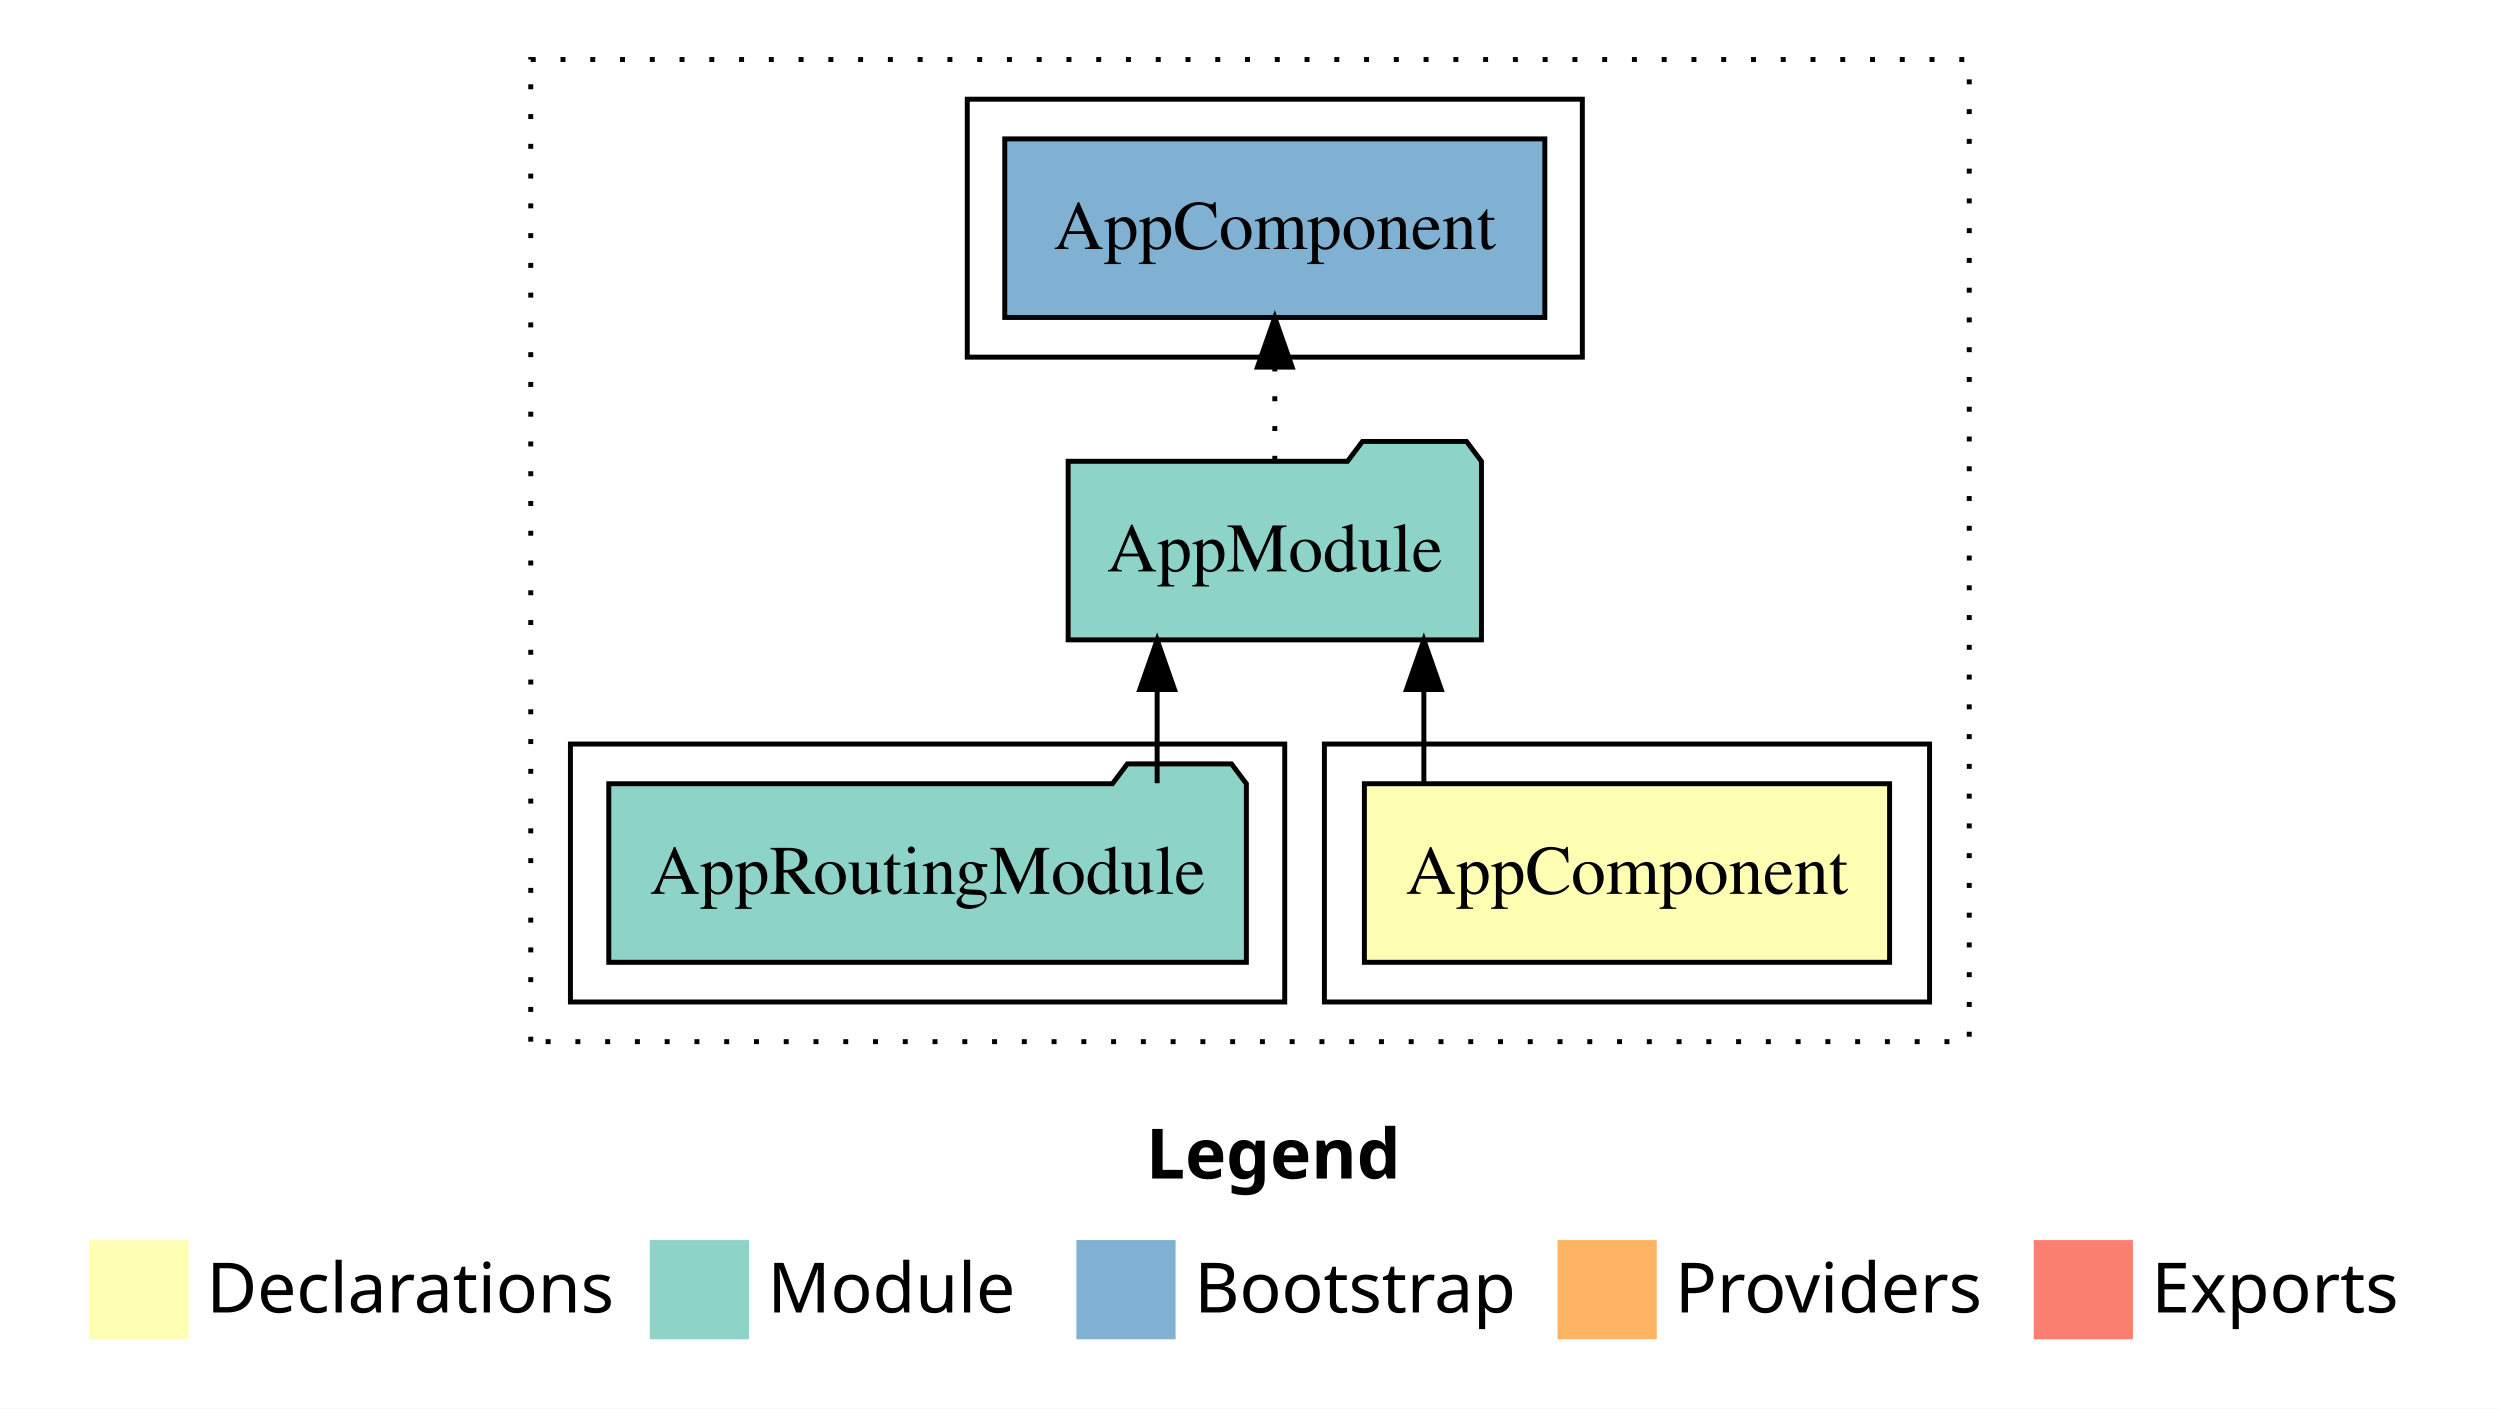
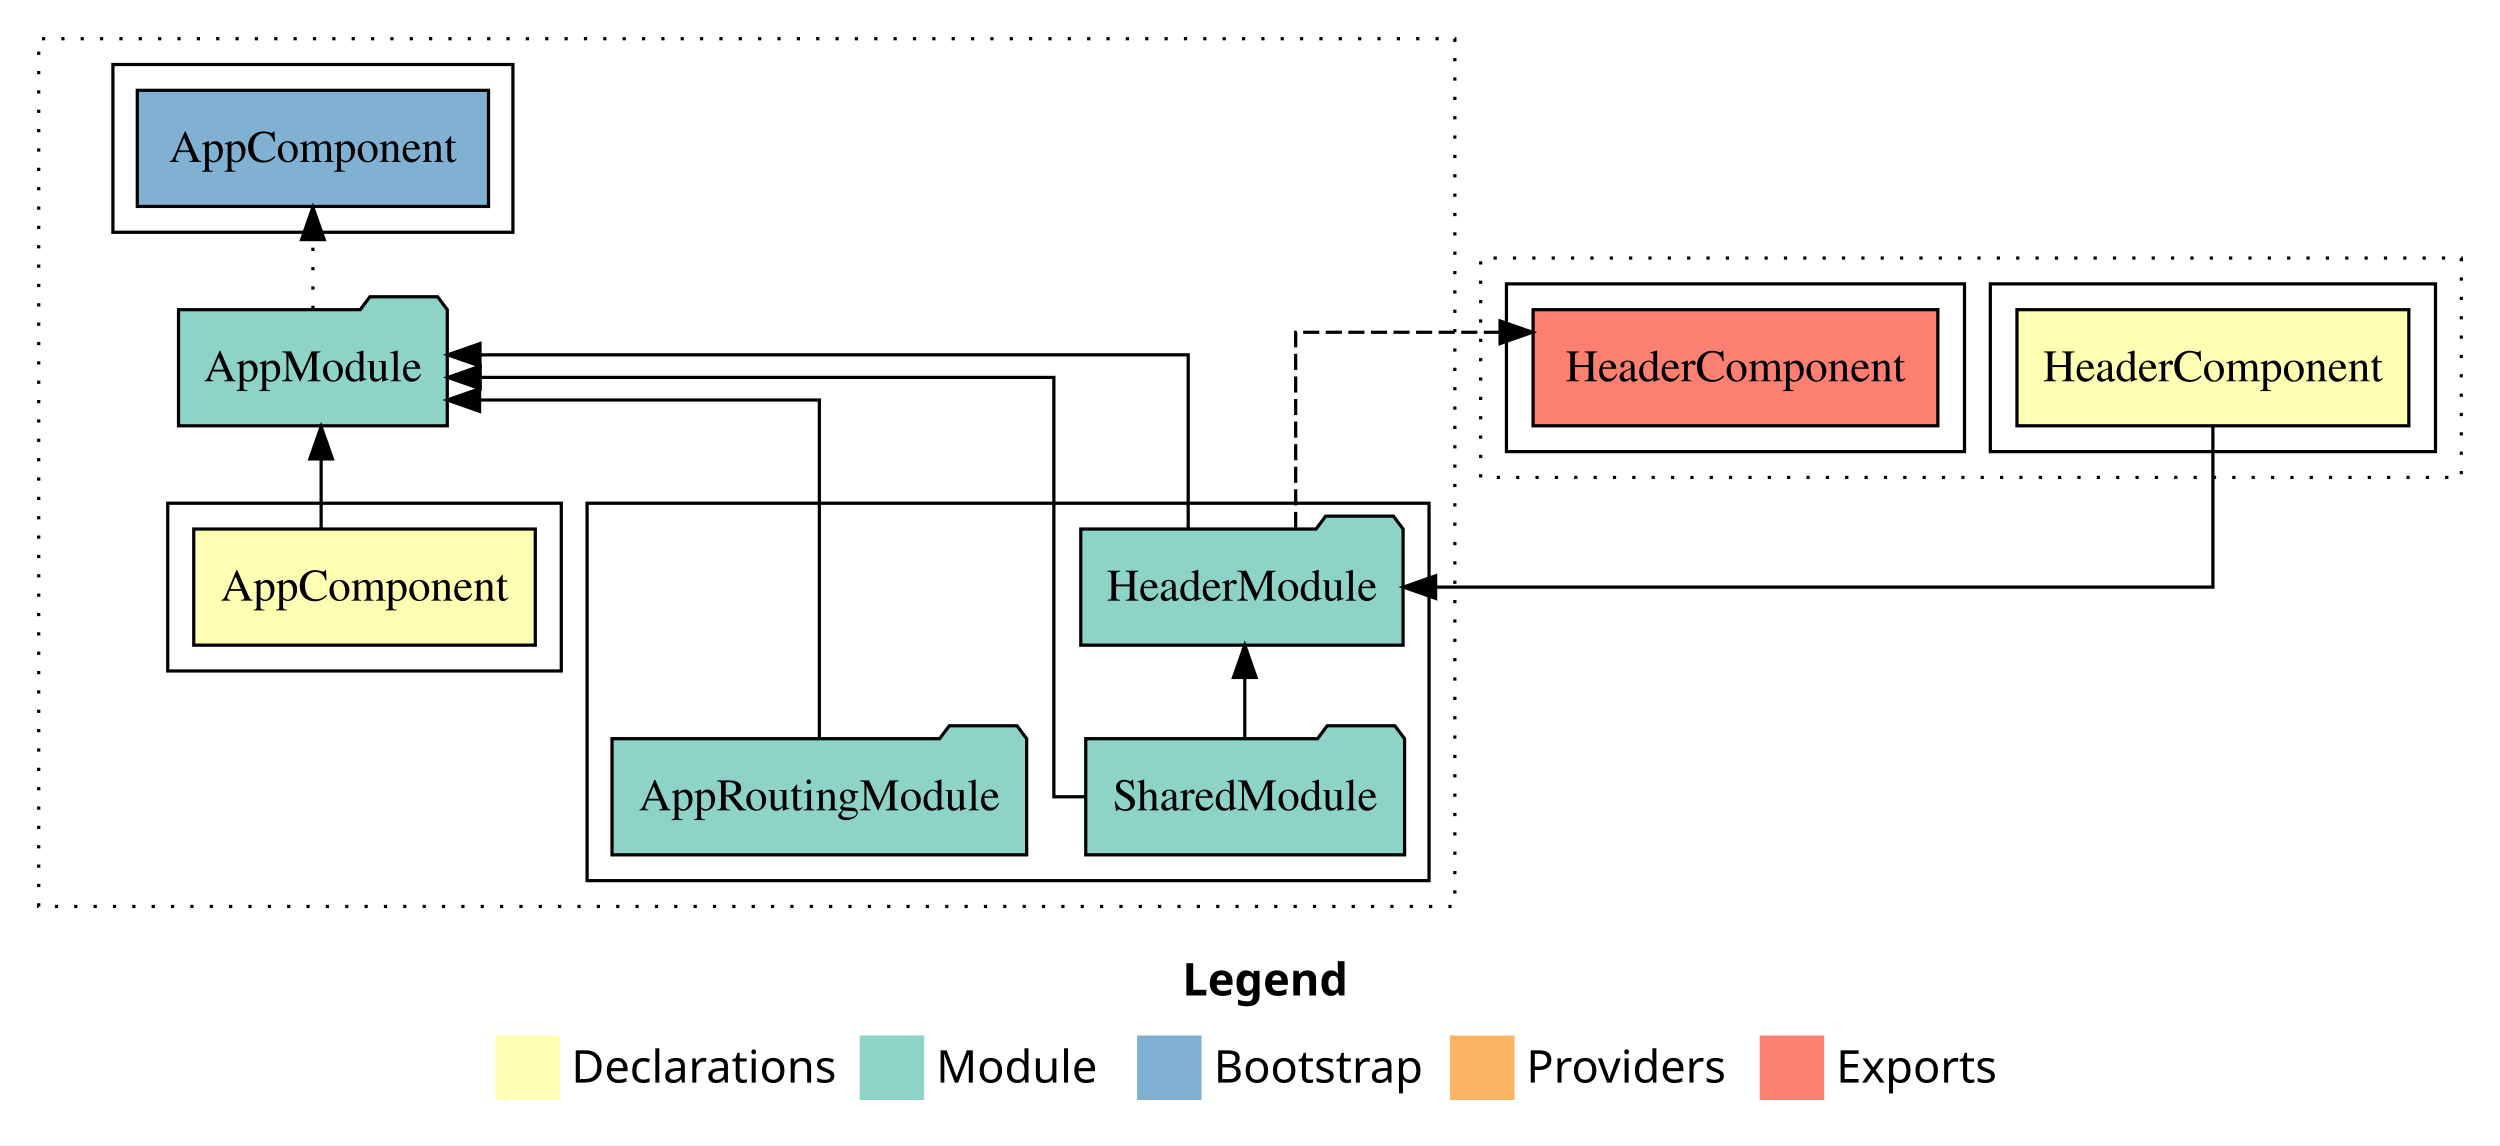
- <svg xmlns="http://www.w3.org/2000/svg" width="504pt" height="284pt" viewBox="0.00 0.00 504.00 284.00">
-   <g id="graph0" class="graph" transform="scale(1 1) rotate(0) translate(4 280)">
-     <polygon fill="white" stroke="transparent" points="-4,4 -4,-280 500,-280 500,4 -4,4" />
-     <text text-anchor="start" x="227.01" y="-42.4" font-family="sans-serif" font-weight="bold" font-size="14.00">Legend</text>
-     <polygon fill="#ffffb3" stroke="transparent" points="14,-10 14,-30 34,-30 34,-10 14,-10" />
-     <text text-anchor="start" x="37.63" y="-15.4" font-family="sans-serif" font-size="14.00">  Declarations</text>
-     <polygon fill="#8dd3c7" stroke="transparent" points="127,-10 127,-30 147,-30 147,-10 127,-10" />
-     <text text-anchor="start" x="150.73" y="-15.4" font-family="sans-serif" font-size="14.00">  Module</text>
-     <polygon fill="#80b1d3" stroke="transparent" points="213,-10 213,-30 233,-30 233,-10 213,-10" />
-     <text text-anchor="start" x="236.78" y="-15.4" font-family="sans-serif" font-size="14.00">  Bootstrap</text>
-     <polygon fill="#fdb462" stroke="transparent" points="310,-10 310,-30 330,-30 330,-10 310,-10" />
-     <text text-anchor="start" x="333.67" y="-15.4" font-family="sans-serif" font-size="14.00">  Providers</text>
-     <polygon fill="#fb8072" stroke="transparent" points="406,-10 406,-30 426,-30 426,-10 406,-10" />
-     <text text-anchor="start" x="429.73" y="-15.4" font-family="sans-serif" font-size="14.00">  Exports</text>
+ <svg xmlns="http://www.w3.org/2000/svg" width="775pt" height="355pt" viewBox="0.00 0.00 775.00 355.00">
+   <g id="graph0" class="graph" transform="scale(1 1) rotate(0) translate(4 351)">
+     <polygon fill="white" stroke="transparent" points="-4,4 -4,-351 771,-351 771,4 -4,4" />
+     <text text-anchor="start" x="362.51" y="-42.4" font-family="sans-serif" font-weight="bold" font-size="14.00">Legend</text>
+     <polygon fill="#ffffb3" stroke="transparent" points="149.5,-10 149.5,-30 169.5,-30 169.5,-10 149.5,-10" />
+     <text text-anchor="start" x="173.13" y="-15.4" font-family="sans-serif" font-size="14.00">  Declarations</text>
+     <polygon fill="#8dd3c7" stroke="transparent" points="262.5,-10 262.5,-30 282.5,-30 282.5,-10 262.5,-10" />
+     <text text-anchor="start" x="286.23" y="-15.4" font-family="sans-serif" font-size="14.00">  Module</text>
+     <polygon fill="#80b1d3" stroke="transparent" points="348.5,-10 348.5,-30 368.5,-30 368.5,-10 348.5,-10" />
+     <text text-anchor="start" x="372.28" y="-15.4" font-family="sans-serif" font-size="14.00">  Bootstrap</text>
+     <polygon fill="#fdb462" stroke="transparent" points="445.5,-10 445.5,-30 465.5,-30 465.5,-10 445.5,-10" />
+     <text text-anchor="start" x="469.17" y="-15.4" font-family="sans-serif" font-size="14.00">  Providers</text>
+     <polygon fill="#fb8072" stroke="transparent" points="541.5,-10 541.5,-30 561.5,-30 561.5,-10 541.5,-10" />
+     <text text-anchor="start" x="565.23" y="-15.4" font-family="sans-serif" font-size="14.00">  Exports</text>
    <g id="clust1" class="cluster">
-       <polygon fill="none" stroke="black" stroke-dasharray="1,5" points="103,-70 103,-268 393,-268 393,-70 103,-70" />
+       <polygon fill="none" stroke="black" stroke-dasharray="1,5" points="8,-70 8,-339 447,-339 447,-70 8,-70" />
    </g>
    <g id="clust2" class="cluster">
-       <polygon fill="none" stroke="black" points="263,-78 263,-130 385,-130 385,-78 263,-78" />
+       <polygon fill="none" stroke="black" points="48,-143 48,-195 170,-195 170,-143 48,-143" />
    </g>
    <g id="clust4" class="cluster">
-       <polygon fill="none" stroke="black" points="111,-78 111,-130 255,-130 255,-78 111,-78" />
+       <polygon fill="none" stroke="black" points="178,-78 178,-195 439,-195 439,-78 178,-78" />
    </g>
    <g id="clust6" class="cluster">
-       <polygon fill="none" stroke="black" points="191,-208 191,-260 315,-260 315,-208 191,-208" />
+       <polygon fill="none" stroke="black" points="31,-279 31,-331 155,-331 155,-279 31,-279" />
+     </g>
+     <g id="clust14" class="cluster">
+       <polygon fill="none" stroke="black" stroke-dasharray="1,5" points="455,-203 455,-271 759,-271 759,-203 455,-203" />
+     </g>
+     <g id="clust15" class="cluster">
+       <polygon fill="none" stroke="black" points="613,-211 613,-263 751,-263 751,-211 613,-211" />
+     </g>
+     <g id="clust18" class="cluster">
+       <polygon fill="none" stroke="black" points="463,-211 463,-263 605,-263 605,-211 463,-211" />
    </g>
    <g id="node1" class="node">
-       <polygon fill="#ffffb3" stroke="black" points="376.94,-122 271.06,-122 271.06,-86 376.94,-86 376.94,-122" />
-       <text text-anchor="middle" x="324" y="-99.8" font-family="Times,serif" font-size="14.00">AppComponent</text>
+       <polygon fill="#ffffb3" stroke="black" points="161.94,-187 56.06,-187 56.06,-151 161.94,-151 161.94,-187" />
+       <text text-anchor="middle" x="109" y="-164.8" font-family="Times,serif" font-size="14.00">AppComponent</text>
    </g>
    <g id="node2" class="node">
-       <polygon fill="#8dd3c7" stroke="black" points="294.66,-187 291.66,-191 270.66,-191 267.66,-187 211.34,-187 211.34,-151 294.66,-151 294.66,-187" />
-       <text text-anchor="middle" x="253" y="-164.8" font-family="Times,serif" font-size="14.00">AppModule</text>
+       <polygon fill="#8dd3c7" stroke="black" points="134.66,-255 131.66,-259 110.66,-259 107.66,-255 51.34,-255 51.34,-219 134.66,-219 134.66,-255" />
+       <text text-anchor="middle" x="93" y="-232.8" font-family="Times,serif" font-size="14.00">AppModule</text>
    </g>
    <g id="edge1" class="edge">
-       <path fill="none" stroke="black" d="M283.05,-122.11C283.05,-122.11 283.05,-140.99 283.05,-140.99" />
-       <polygon fill="black" stroke="black" points="279.55,-140.99 283.05,-150.99 286.55,-140.99 279.55,-140.99" />
+       <path fill="none" stroke="black" d="M95.55,-187.22C95.55,-187.22 95.55,-208.73 95.55,-208.73" />
+       <polygon fill="black" stroke="black" points="92.05,-208.73 95.55,-218.73 99.05,-208.73 92.05,-208.73" />
+     </g>
+     <g id="node6" class="node">
+       <polygon fill="#80b1d3" stroke="black" points="147.44,-323 38.56,-323 38.56,-287 147.44,-287 147.44,-323" />
+       <text text-anchor="middle" x="93" y="-300.8" font-family="Times,serif" font-size="14.00">AppComponent </text>
+     </g>
+     <g id="edge5" class="edge">
+       <path fill="none" stroke="black" stroke-dasharray="1,5" d="M93,-255.22C93,-255.22 93,-276.73 93,-276.73" />
+       <polygon fill="black" stroke="black" points="89.5,-276.73 93,-286.73 96.5,-276.73 89.5,-276.73" />
+     </g>
+     <g id="node3" class="node">
+       <polygon fill="#8dd3c7" stroke="black" points="314.27,-122 311.27,-126 290.27,-126 287.27,-122 185.73,-122 185.73,-86 314.27,-86 314.27,-122" />
+       <text text-anchor="middle" x="250" y="-99.8" font-family="Times,serif" font-size="14.00">AppRoutingModule</text>
+     </g>
+     <g id="edge2" class="edge">
+       <path fill="none" stroke="black" d="M250,-122.15C250,-156.36 250,-227 250,-227 250,-227 144.66,-227 144.66,-227" />
+       <polygon fill="black" stroke="black" points="144.66,-223.5 134.66,-227 144.66,-230.5 144.66,-223.5" />
    </g>
    <g id="node4" class="node">
-       <polygon fill="#80b1d3" stroke="black" points="307.44,-252 198.56,-252 198.56,-216 307.44,-216 307.44,-252" />
-       <text text-anchor="middle" x="253" y="-229.8" font-family="Times,serif" font-size="14.00">AppComponent </text>
+       <polygon fill="#8dd3c7" stroke="black" points="430.96,-187 427.96,-191 406.96,-191 403.96,-187 331.04,-187 331.04,-151 430.96,-151 430.96,-187" />
+       <text text-anchor="middle" x="381" y="-164.8" font-family="Times,serif" font-size="14.00">HeaderModule</text>
    </g>
    <g id="edge3" class="edge">
-       <path fill="none" stroke="black" stroke-dasharray="1,5" d="M253,-187.11C253,-187.11 253,-205.99 253,-205.99" />
-       <polygon fill="black" stroke="black" points="249.5,-205.99 253,-215.99 256.5,-205.99 249.5,-205.99" />
+       <path fill="none" stroke="black" d="M364.34,-187.17C364.34,-208.5 364.34,-241 364.34,-241 364.34,-241 144.8,-241 144.8,-241" />
+       <polygon fill="black" stroke="black" points="144.8,-237.5 134.8,-241 144.8,-244.5 144.8,-237.5" />
    </g>
-     <g id="node3" class="node">
-       <polygon fill="#8dd3c7" stroke="black" points="247.27,-122 244.27,-126 223.27,-126 220.27,-122 118.73,-122 118.73,-86 247.27,-86 247.27,-122" />
-       <text text-anchor="middle" x="183" y="-99.8" font-family="Times,serif" font-size="14.00">AppRoutingModule</text>
+     <g id="node8" class="node">
+       <polygon fill="#fb8072" stroke="black" points="596.74,-255 471.26,-255 471.26,-219 596.74,-219 596.74,-255" />
+       <text text-anchor="middle" x="534" y="-232.8" font-family="Times,serif" font-size="14.00">HeaderComponent </text>
    </g>
-     <g id="edge2" class="edge">
-       <path fill="none" stroke="black" d="M229.28,-122.11C229.28,-122.11 229.28,-140.99 229.28,-140.99" />
-       <polygon fill="black" stroke="black" points="225.78,-140.99 229.28,-150.99 232.78,-140.99 225.78,-140.99" />
+     <g id="edge8" class="edge">
+       <path fill="none" stroke="black" stroke-dasharray="5,2" d="M397.66,-187.32C397.66,-210.66 397.66,-248 397.66,-248 397.66,-248 461.02,-248 461.02,-248" />
+       <polygon fill="black" stroke="black" points="461.02,-251.5 471.02,-248 461.02,-244.5 461.02,-251.5" />
+     </g>
+     <g id="node5" class="node">
+       <polygon fill="#8dd3c7" stroke="black" points="431.42,-122 428.42,-126 407.42,-126 404.42,-122 332.58,-122 332.58,-86 431.42,-86 431.42,-122" />
+       <text text-anchor="middle" x="382" y="-99.8" font-family="Times,serif" font-size="14.00">SharedModule</text>
+     </g>
+     <g id="edge4" class="edge">
+       <path fill="none" stroke="black" d="M332.76,-104C326.76,-104 322.7,-104 322.7,-104 322.7,-104 322.7,-234 322.7,-234 322.7,-234 144.86,-234 144.86,-234" />
+       <polygon fill="black" stroke="black" points="144.86,-230.5 134.86,-234 144.86,-237.5 144.86,-230.5" />
+     </g>
+     <g id="edge7" class="edge">
+       <path fill="none" stroke="black" d="M381.88,-122.11C381.88,-122.11 381.88,-140.99 381.88,-140.99" />
+       <polygon fill="black" stroke="black" points="378.38,-140.99 381.88,-150.99 385.38,-140.99 378.38,-140.99" />
+     </g>
+     <g id="node7" class="node">
+       <polygon fill="#ffffb3" stroke="black" points="742.74,-255 621.26,-255 621.26,-219 742.74,-219 742.74,-255" />
+       <text text-anchor="middle" x="682" y="-232.8" font-family="Times,serif" font-size="14.00">HeaderComponent</text>
+     </g>
+     <g id="edge6" class="edge">
+       <path fill="none" stroke="black" d="M682,-218.78C682,-198.63 682,-169 682,-169 682,-169 441.04,-169 441.04,-169" />
+       <polygon fill="black" stroke="black" points="441.04,-165.5 431.04,-169 441.04,-172.5 441.04,-165.5" />
    </g>
  </g>
</svg>
